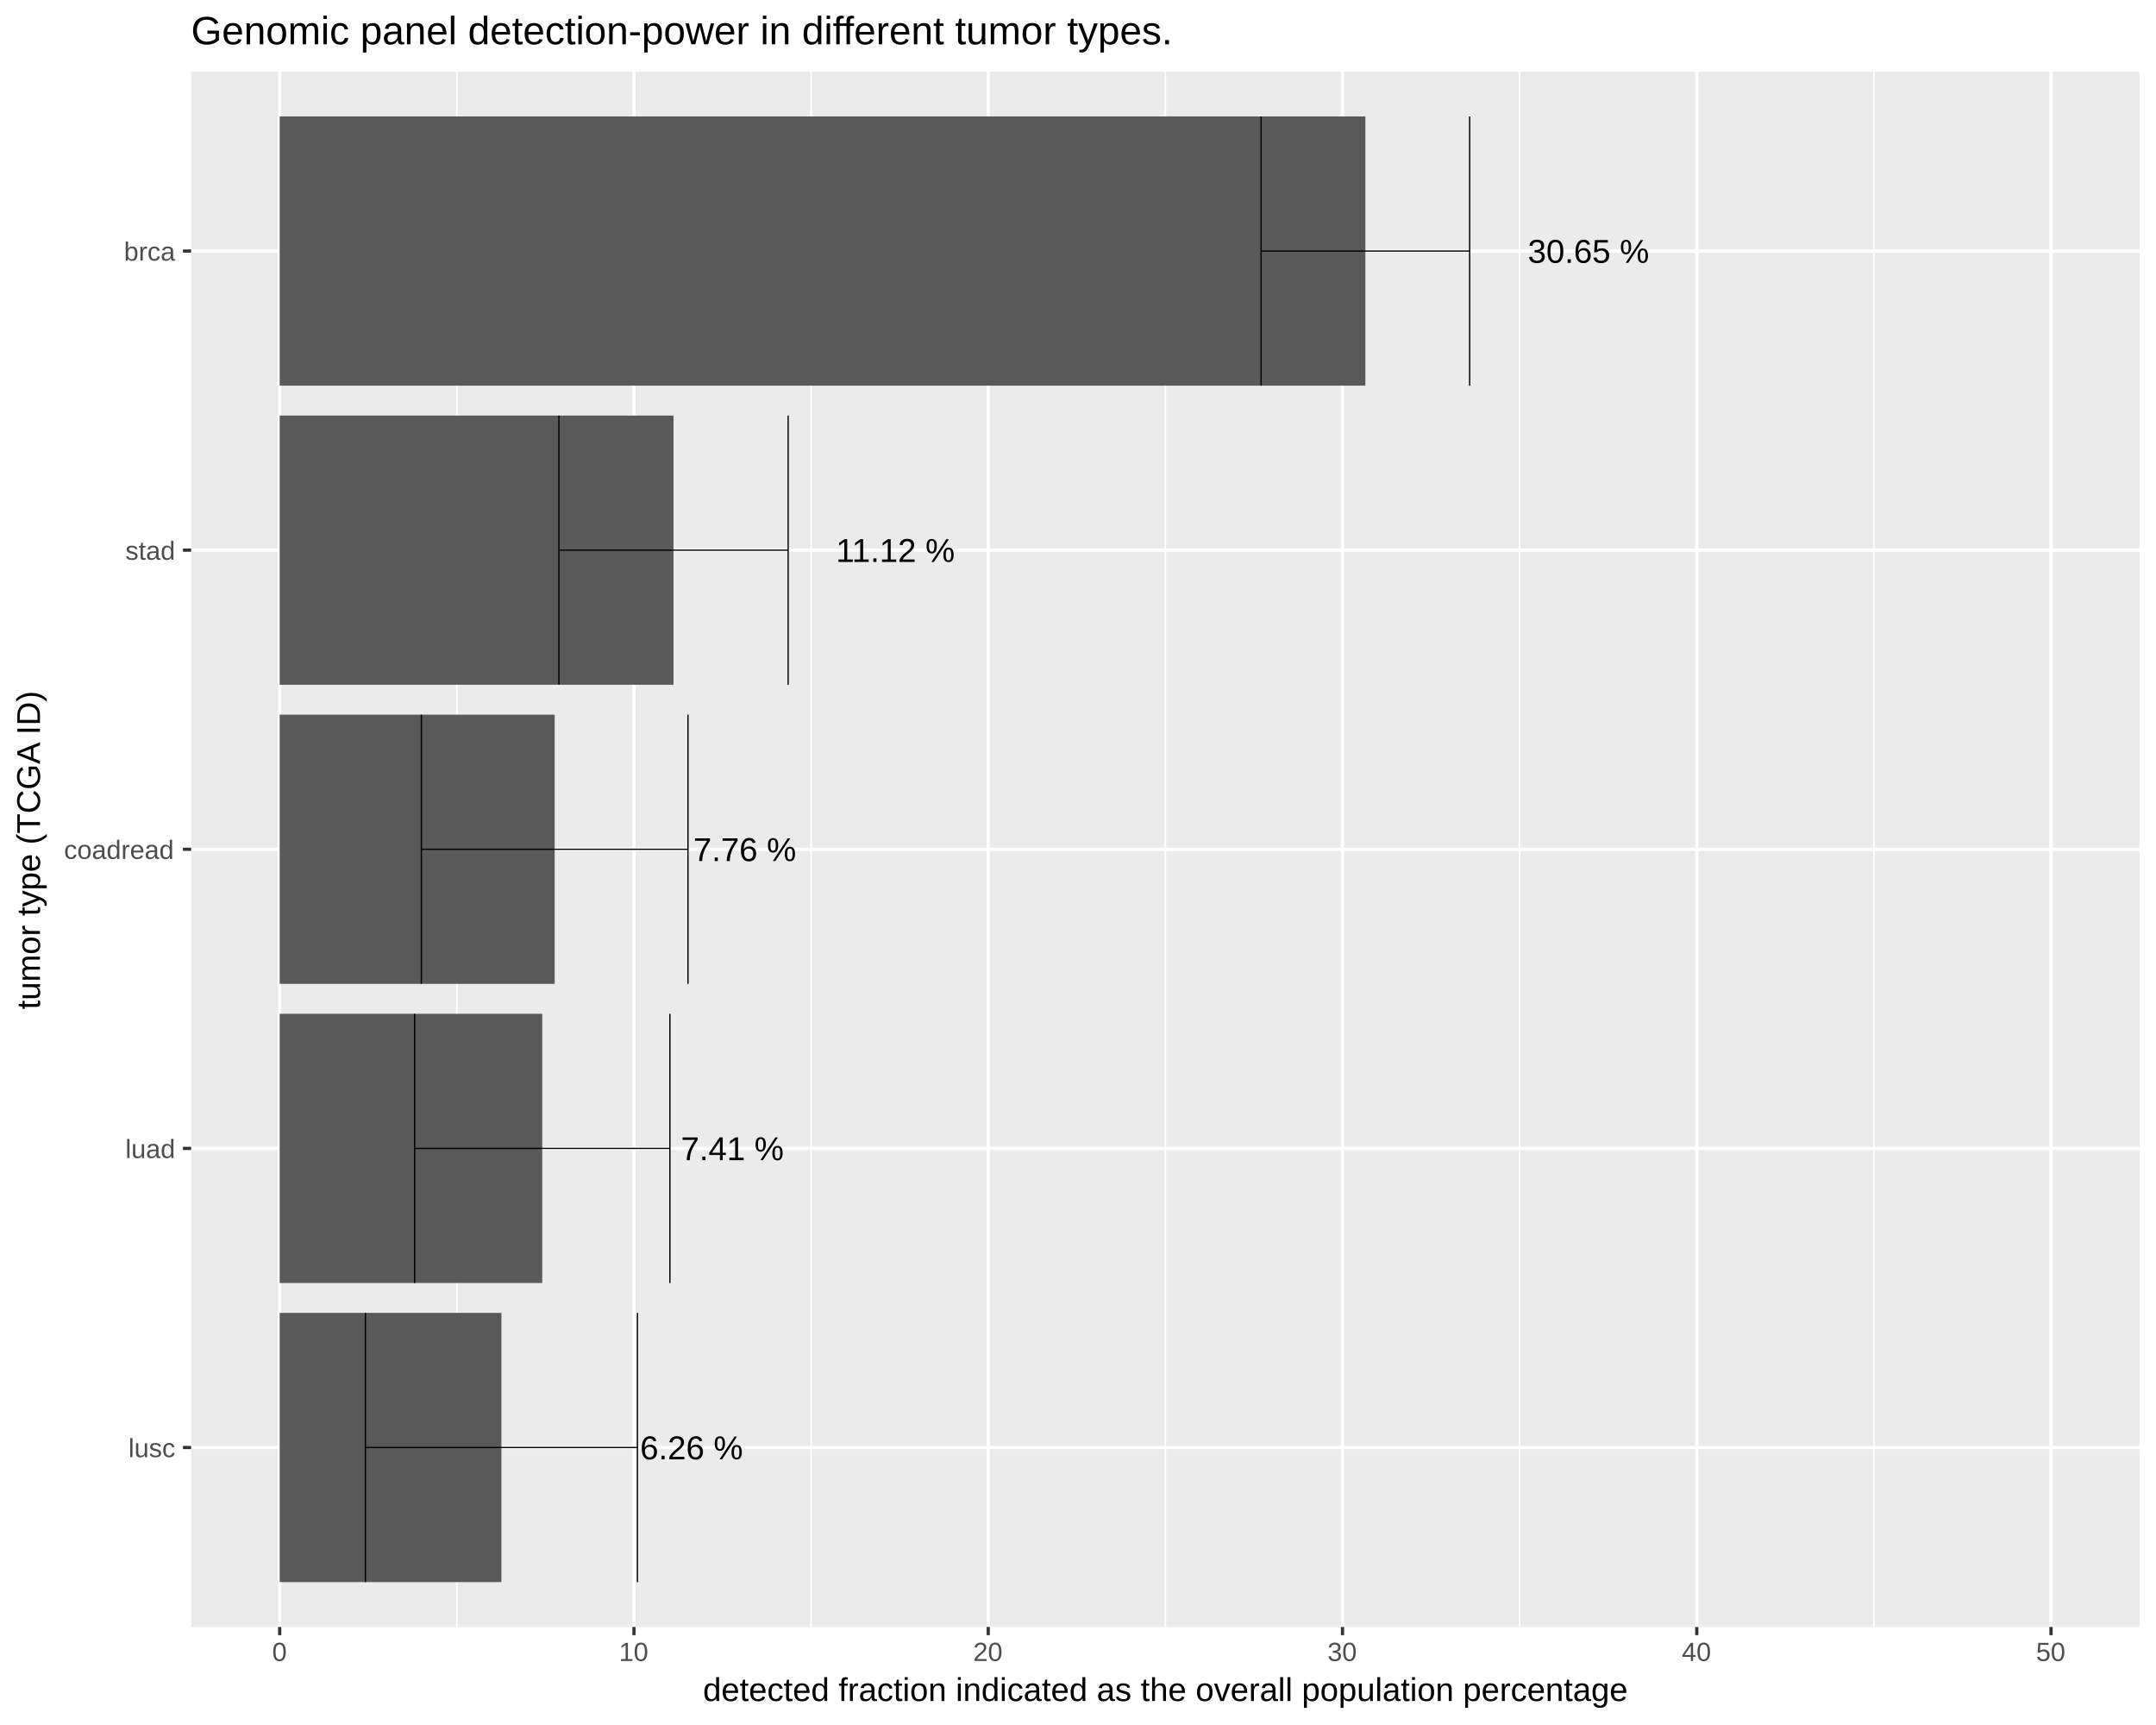
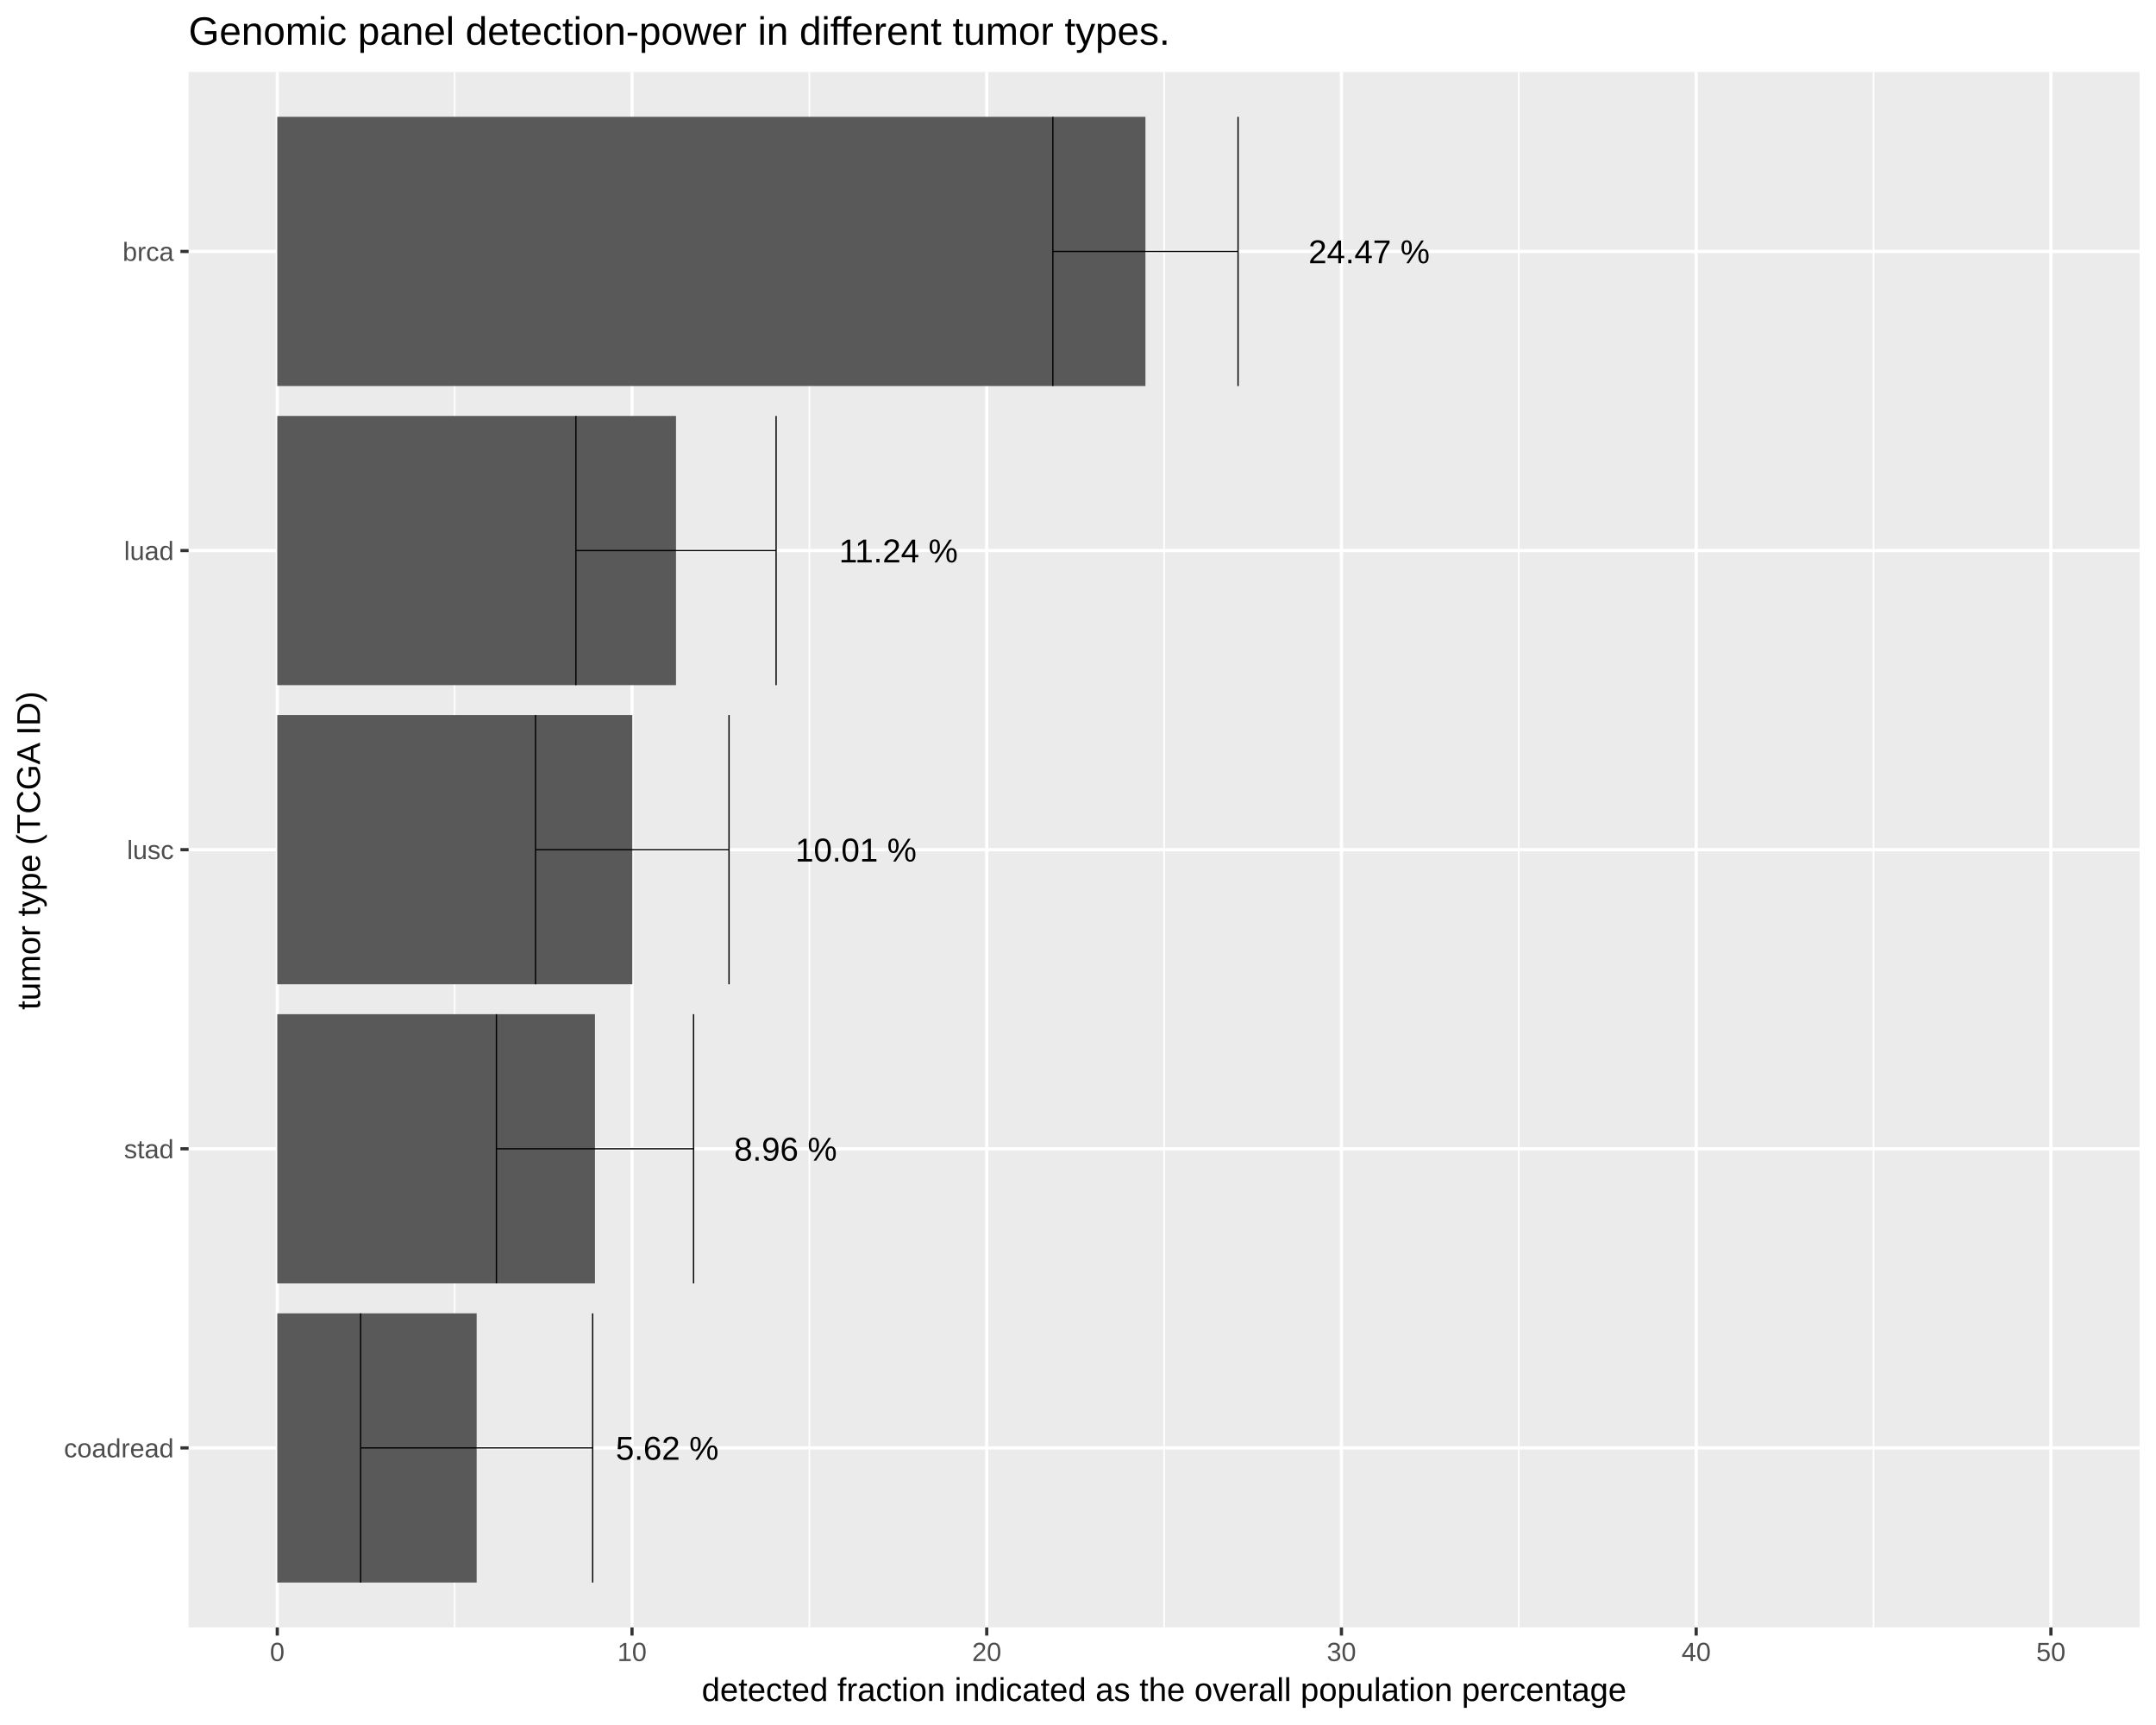
<svg xmlns="http://www.w3.org/2000/svg" viewBox="0 0 720.00 576.00">
  <defs>
    <style type="text/css">
    line, polyline, path, rect, circle {
      fill: none;
      stroke: #000000;
      stroke-linecap: round;
      stroke-linejoin: round;
      stroke-miterlimit: 10.00;
    }
  </style>
  </defs>
  <rect width="100%" height="100%" style="stroke: none; fill: #FFFFFF;" />
  <rect x="0.00" y="0.00" width="720.00" height="576.00" style="stroke-width: 1.07; stroke: #FFFFFF; fill: #FFFFFF;" />
  <defs>
-     <clipPath id="cpNjMuODI2fDcxNC41MjF8NTQzLjI2NnwyMy44OTg1">
-       <rect x="63.83" y="23.90" width="650.69" height="519.37" />
+     <clipPath id="cpNjIuOTg1MXw3MTQuNTIxfDU0My40MTF8MjQuMDI5">
+       <rect x="62.99" y="24.03" width="651.54" height="519.38" />
    </clipPath>
  </defs>
-   <rect x="63.83" y="23.90" width="650.69" height="519.37" style="stroke-width: 1.07; stroke: none; fill: #EBEBEB;" clip-path="url(#cpNjMuODI2fDcxNC41MjF8NTQzLjI2NnwyMy44OTg1)" />
-   <polyline points="152.56,543.27 152.56,23.90 " style="stroke-width: 0.53; stroke: #FFFFFF; stroke-linecap: butt;" clip-path="url(#cpNjMuODI2fDcxNC41MjF8NTQzLjI2NnwyMy44OTg1)" />
-   <polyline points="270.87,543.27 270.87,23.90 " style="stroke-width: 0.53; stroke: #FFFFFF; stroke-linecap: butt;" clip-path="url(#cpNjMuODI2fDcxNC41MjF8NTQzLjI2NnwyMy44OTg1)" />
-   <polyline points="389.17,543.27 389.17,23.90 " style="stroke-width: 0.53; stroke: #FFFFFF; stroke-linecap: butt;" clip-path="url(#cpNjMuODI2fDcxNC41MjF8NTQzLjI2NnwyMy44OTg1)" />
-   <polyline points="507.48,543.27 507.48,23.90 " style="stroke-width: 0.53; stroke: #FFFFFF; stroke-linecap: butt;" clip-path="url(#cpNjMuODI2fDcxNC41MjF8NTQzLjI2NnwyMy44OTg1)" />
-   <polyline points="625.79,543.27 625.79,23.90 " style="stroke-width: 0.53; stroke: #FFFFFF; stroke-linecap: butt;" clip-path="url(#cpNjMuODI2fDcxNC41MjF8NTQzLjI2NnwyMy44OTg1)" />
-   <polyline points="63.83,483.34 714.52,483.34 " style="stroke-width: 1.07; stroke: #FFFFFF; stroke-linecap: butt;" clip-path="url(#cpNjMuODI2fDcxNC41MjF8NTQzLjI2NnwyMy44OTg1)" />
-   <polyline points="63.83,383.46 714.52,383.46 " style="stroke-width: 1.07; stroke: #FFFFFF; stroke-linecap: butt;" clip-path="url(#cpNjMuODI2fDcxNC41MjF8NTQzLjI2NnwyMy44OTg1)" />
-   <polyline points="63.83,283.58 714.52,283.58 " style="stroke-width: 1.07; stroke: #FFFFFF; stroke-linecap: butt;" clip-path="url(#cpNjMuODI2fDcxNC41MjF8NTQzLjI2NnwyMy44OTg1)" />
-   <polyline points="63.83,183.70 714.52,183.70 " style="stroke-width: 1.07; stroke: #FFFFFF; stroke-linecap: butt;" clip-path="url(#cpNjMuODI2fDcxNC41MjF8NTQzLjI2NnwyMy44OTg1)" />
-   <polyline points="63.83,83.83 714.52,83.83 " style="stroke-width: 1.07; stroke: #FFFFFF; stroke-linecap: butt;" clip-path="url(#cpNjMuODI2fDcxNC41MjF8NTQzLjI2NnwyMy44OTg1)" />
-   <polyline points="93.40,543.27 93.40,23.90 " style="stroke-width: 1.07; stroke: #FFFFFF; stroke-linecap: butt;" clip-path="url(#cpNjMuODI2fDcxNC41MjF8NTQzLjI2NnwyMy44OTg1)" />
-   <polyline points="211.71,543.27 211.71,23.90 " style="stroke-width: 1.07; stroke: #FFFFFF; stroke-linecap: butt;" clip-path="url(#cpNjMuODI2fDcxNC41MjF8NTQzLjI2NnwyMy44OTg1)" />
-   <polyline points="330.02,543.27 330.02,23.90 " style="stroke-width: 1.07; stroke: #FFFFFF; stroke-linecap: butt;" clip-path="url(#cpNjMuODI2fDcxNC41MjF8NTQzLjI2NnwyMy44OTg1)" />
-   <polyline points="448.33,543.27 448.33,23.90 " style="stroke-width: 1.07; stroke: #FFFFFF; stroke-linecap: butt;" clip-path="url(#cpNjMuODI2fDcxNC41MjF8NTQzLjI2NnwyMy44OTg1)" />
-   <polyline points="566.64,543.27 566.64,23.90 " style="stroke-width: 1.07; stroke: #FFFFFF; stroke-linecap: butt;" clip-path="url(#cpNjMuODI2fDcxNC41MjF8NTQzLjI2NnwyMy44OTg1)" />
-   <polyline points="684.94,543.27 684.94,23.90 " style="stroke-width: 1.07; stroke: #FFFFFF; stroke-linecap: butt;" clip-path="url(#cpNjMuODI2fDcxNC41MjF8NTQzLjI2NnwyMy44OTg1)" />
-   <rect x="93.40" y="438.39" width="74.05" height="89.89" style="stroke-width: 1.07; stroke: none; stroke-linecap: butt; fill: #595959;" clip-path="url(#cpNjMuODI2fDcxNC41MjF8NTQzLjI2NnwyMy44OTg1)" />
-   <rect x="93.40" y="338.52" width="87.68" height="89.89" style="stroke-width: 1.07; stroke: none; stroke-linecap: butt; fill: #595959;" clip-path="url(#cpNjMuODI2fDcxNC41MjF8NTQzLjI2NnwyMy44OTg1)" />
-   <rect x="93.40" y="238.64" width="91.83" height="89.89" style="stroke-width: 1.07; stroke: none; stroke-linecap: butt; fill: #595959;" clip-path="url(#cpNjMuODI2fDcxNC41MjF8NTQzLjI2NnwyMy44OTg1)" />
-   <rect x="93.40" y="138.76" width="131.52" height="89.89" style="stroke-width: 1.07; stroke: none; stroke-linecap: butt; fill: #595959;" clip-path="url(#cpNjMuODI2fDcxNC41MjF8NTQzLjI2NnwyMy44OTg1)" />
-   <rect x="93.40" y="38.88" width="362.57" height="89.89" style="stroke-width: 1.07; stroke: none; stroke-linecap: butt; fill: #595959;" clip-path="url(#cpNjMuODI2fDcxNC41MjF8NTQzLjI2NnwyMy44OTg1)" />
-   <polyline points="122.03,528.28 122.03,438.39 " style="stroke-width: 0.43; stroke-linecap: butt;" clip-path="url(#cpNjMuODI2fDcxNC41MjF8NTQzLjI2NnwyMy44OTg1)" />
-   <polyline points="122.03,483.34 212.88,483.34 " style="stroke-width: 0.43; stroke-linecap: butt;" clip-path="url(#cpNjMuODI2fDcxNC41MjF8NTQzLjI2NnwyMy44OTg1)" />
-   <polyline points="212.88,528.28 212.88,438.39 " style="stroke-width: 0.43; stroke-linecap: butt;" clip-path="url(#cpNjMuODI2fDcxNC41MjF8NTQzLjI2NnwyMy44OTg1)" />
-   <polyline points="138.46,428.41 138.46,338.52 " style="stroke-width: 0.43; stroke-linecap: butt;" clip-path="url(#cpNjMuODI2fDcxNC41MjF8NTQzLjI2NnwyMy44OTg1)" />
-   <polyline points="138.46,383.46 223.71,383.46 " style="stroke-width: 0.43; stroke-linecap: butt;" clip-path="url(#cpNjMuODI2fDcxNC41MjF8NTQzLjI2NnwyMy44OTg1)" />
-   <polyline points="223.71,428.41 223.71,338.52 " style="stroke-width: 0.43; stroke-linecap: butt;" clip-path="url(#cpNjMuODI2fDcxNC41MjF8NTQzLjI2NnwyMy44OTg1)" />
-   <polyline points="140.71,328.53 140.71,238.64 " style="stroke-width: 0.43; stroke-linecap: butt;" clip-path="url(#cpNjMuODI2fDcxNC41MjF8NTQzLjI2NnwyMy44OTg1)" />
-   <polyline points="140.71,283.58 229.75,283.58 " style="stroke-width: 0.43; stroke-linecap: butt;" clip-path="url(#cpNjMuODI2fDcxNC41MjF8NTQzLjI2NnwyMy44OTg1)" />
-   <polyline points="229.75,328.53 229.75,238.64 " style="stroke-width: 0.43; stroke-linecap: butt;" clip-path="url(#cpNjMuODI2fDcxNC41MjF8NTQzLjI2NnwyMy44OTg1)" />
-   <polyline points="186.65,228.65 186.65,138.76 " style="stroke-width: 0.43; stroke-linecap: butt;" clip-path="url(#cpNjMuODI2fDcxNC41MjF8NTQzLjI2NnwyMy44OTg1)" />
-   <polyline points="186.65,183.70 263.20,183.70 " style="stroke-width: 0.43; stroke-linecap: butt;" clip-path="url(#cpNjMuODI2fDcxNC41MjF8NTQzLjI2NnwyMy44OTg1)" />
-   <polyline points="263.20,228.65 263.20,138.76 " style="stroke-width: 0.43; stroke-linecap: butt;" clip-path="url(#cpNjMuODI2fDcxNC41MjF8NTQzLjI2NnwyMy44OTg1)" />
-   <polyline points="421.14,128.77 421.14,38.88 " style="stroke-width: 0.43; stroke-linecap: butt;" clip-path="url(#cpNjMuODI2fDcxNC41MjF8NTQzLjI2NnwyMy44OTg1)" />
-   <polyline points="421.14,83.83 490.79,83.83 " style="stroke-width: 0.43; stroke-linecap: butt;" clip-path="url(#cpNjMuODI2fDcxNC41MjF8NTQzLjI2NnwyMy44OTg1)" />
-   <polyline points="490.79,128.77 490.79,38.88 " style="stroke-width: 0.43; stroke-linecap: butt;" clip-path="url(#cpNjMuODI2fDcxNC41MjF8NTQzLjI2NnwyMy44OTg1)" />
-   <g clip-path="url(#cpNjMuODI2fDcxNC41MjF8NTQzLjI2NnwyMy44OTg1)">
-     <text x="213.75" y="487.28" style="font-size: 11.04px; font-family: Arial;" textLength="34.25px" lengthAdjust="spacingAndGlyphs">6.26 %</text>
+   <rect x="62.99" y="24.03" width="651.54" height="519.38" style="stroke-width: 1.07; stroke: none; fill: #EBEBEB;" clip-path="url(#cpNjIuOTg1MXw3MTQuNTIxfDU0My40MTF8MjQuMDI5)" />
+   <polyline points="151.83,543.41 151.83,24.03 " style="stroke-width: 0.53; stroke: #FFFFFF; stroke-linecap: butt;" clip-path="url(#cpNjIuOTg1MXw3MTQuNTIxfDU0My40MTF8MjQuMDI5)" />
+   <polyline points="270.29,543.41 270.29,24.03 " style="stroke-width: 0.53; stroke: #FFFFFF; stroke-linecap: butt;" clip-path="url(#cpNjIuOTg1MXw3MTQuNTIxfDU0My40MTF8MjQuMDI5)" />
+   <polyline points="388.75,543.41 388.75,24.03 " style="stroke-width: 0.53; stroke: #FFFFFF; stroke-linecap: butt;" clip-path="url(#cpNjIuOTg1MXw3MTQuNTIxfDU0My40MTF8MjQuMDI5)" />
+   <polyline points="507.21,543.41 507.21,24.03 " style="stroke-width: 0.53; stroke: #FFFFFF; stroke-linecap: butt;" clip-path="url(#cpNjIuOTg1MXw3MTQuNTIxfDU0My40MTF8MjQuMDI5)" />
+   <polyline points="625.67,543.41 625.67,24.03 " style="stroke-width: 0.53; stroke: #FFFFFF; stroke-linecap: butt;" clip-path="url(#cpNjIuOTg1MXw3MTQuNTIxfDU0My40MTF8MjQuMDI5)" />
+   <polyline points="62.99,483.48 714.52,483.48 " style="stroke-width: 1.07; stroke: #FFFFFF; stroke-linecap: butt;" clip-path="url(#cpNjIuOTg1MXw3MTQuNTIxfDU0My40MTF8MjQuMDI5)" />
+   <polyline points="62.99,383.60 714.52,383.60 " style="stroke-width: 1.07; stroke: #FFFFFF; stroke-linecap: butt;" clip-path="url(#cpNjIuOTg1MXw3MTQuNTIxfDU0My40MTF8MjQuMDI5)" />
+   <polyline points="62.99,283.72 714.52,283.72 " style="stroke-width: 1.07; stroke: #FFFFFF; stroke-linecap: butt;" clip-path="url(#cpNjIuOTg1MXw3MTQuNTIxfDU0My40MTF8MjQuMDI5)" />
+   <polyline points="62.99,183.84 714.52,183.84 " style="stroke-width: 1.07; stroke: #FFFFFF; stroke-linecap: butt;" clip-path="url(#cpNjIuOTg1MXw3MTQuNTIxfDU0My40MTF8MjQuMDI5)" />
+   <polyline points="62.99,83.96 714.52,83.96 " style="stroke-width: 1.07; stroke: #FFFFFF; stroke-linecap: butt;" clip-path="url(#cpNjIuOTg1MXw3MTQuNTIxfDU0My40MTF8MjQuMDI5)" />
+   <polyline points="92.60,543.41 92.60,24.03 " style="stroke-width: 1.07; stroke: #FFFFFF; stroke-linecap: butt;" clip-path="url(#cpNjIuOTg1MXw3MTQuNTIxfDU0My40MTF8MjQuMDI5)" />
+   <polyline points="211.06,543.41 211.06,24.03 " style="stroke-width: 1.07; stroke: #FFFFFF; stroke-linecap: butt;" clip-path="url(#cpNjIuOTg1MXw3MTQuNTIxfDU0My40MTF8MjQuMDI5)" />
+   <polyline points="329.52,543.41 329.52,24.03 " style="stroke-width: 1.07; stroke: #FFFFFF; stroke-linecap: butt;" clip-path="url(#cpNjIuOTg1MXw3MTQuNTIxfDU0My40MTF8MjQuMDI5)" />
+   <polyline points="447.98,543.41 447.98,24.03 " style="stroke-width: 1.07; stroke: #FFFFFF; stroke-linecap: butt;" clip-path="url(#cpNjIuOTg1MXw3MTQuNTIxfDU0My40MTF8MjQuMDI5)" />
+   <polyline points="566.44,543.41 566.44,24.03 " style="stroke-width: 1.07; stroke: #FFFFFF; stroke-linecap: butt;" clip-path="url(#cpNjIuOTg1MXw3MTQuNTIxfDU0My40MTF8MjQuMDI5)" />
+   <polyline points="684.91,543.41 684.91,24.03 " style="stroke-width: 1.07; stroke: #FFFFFF; stroke-linecap: butt;" clip-path="url(#cpNjIuOTg1MXw3MTQuNTIxfDU0My40MTF8MjQuMDI5)" />
+   <rect x="92.60" y="438.54" width="66.58" height="89.89" style="stroke-width: 1.07; stroke: none; stroke-linecap: butt; fill: #595959;" clip-path="url(#cpNjIuOTg1MXw3MTQuNTIxfDU0My40MTF8MjQuMDI5)" />
+   <rect x="92.60" y="338.65" width="106.09" height="89.89" style="stroke-width: 1.07; stroke: none; stroke-linecap: butt; fill: #595959;" clip-path="url(#cpNjIuOTg1MXw3MTQuNTIxfDU0My40MTF8MjQuMDI5)" />
+   <rect x="92.60" y="238.77" width="118.55" height="89.89" style="stroke-width: 1.07; stroke: none; stroke-linecap: butt; fill: #595959;" clip-path="url(#cpNjIuOTg1MXw3MTQuNTIxfDU0My40MTF8MjQuMDI5)" />
+   <rect x="92.60" y="138.89" width="133.15" height="89.89" style="stroke-width: 1.07; stroke: none; stroke-linecap: butt; fill: #595959;" clip-path="url(#cpNjIuOTg1MXw3MTQuNTIxfDU0My40MTF8MjQuMDI5)" />
+   <rect x="92.60" y="39.01" width="289.92" height="89.89" style="stroke-width: 1.07; stroke: none; stroke-linecap: butt; fill: #595959;" clip-path="url(#cpNjIuOTg1MXw3MTQuNTIxfDU0My40MTF8MjQuMDI5)" />
+   <polyline points="120.43,528.43 120.43,438.54 " style="stroke-width: 0.43; stroke-linecap: butt;" clip-path="url(#cpNjIuOTg1MXw3MTQuNTIxfDU0My40MTF8MjQuMDI5)" />
+   <polyline points="120.43,483.48 197.92,483.48 " style="stroke-width: 0.43; stroke-linecap: butt;" clip-path="url(#cpNjIuOTg1MXw3MTQuNTIxfDU0My40MTF8MjQuMDI5)" />
+   <polyline points="197.92,528.43 197.92,438.54 " style="stroke-width: 0.43; stroke-linecap: butt;" clip-path="url(#cpNjIuOTg1MXw3MTQuNTIxfDU0My40MTF8MjQuMDI5)" />
+   <polyline points="165.78,428.55 165.78,338.65 " style="stroke-width: 0.43; stroke-linecap: butt;" clip-path="url(#cpNjIuOTg1MXw3MTQuNTIxfDU0My40MTF8MjQuMDI5)" />
+   <polyline points="165.78,383.60 231.61,383.60 " style="stroke-width: 0.43; stroke-linecap: butt;" clip-path="url(#cpNjIuOTg1MXw3MTQuNTIxfDU0My40MTF8MjQuMDI5)" />
+   <polyline points="231.61,428.55 231.61,338.65 " style="stroke-width: 0.43; stroke-linecap: butt;" clip-path="url(#cpNjIuOTg1MXw3MTQuNTIxfDU0My40MTF8MjQuMDI5)" />
+   <polyline points="178.84,328.67 178.84,238.77 " style="stroke-width: 0.43; stroke-linecap: butt;" clip-path="url(#cpNjIuOTg1MXw3MTQuNTIxfDU0My40MTF8MjQuMDI5)" />
+   <polyline points="178.84,283.72 243.46,283.72 " style="stroke-width: 0.43; stroke-linecap: butt;" clip-path="url(#cpNjIuOTg1MXw3MTQuNTIxfDU0My40MTF8MjQuMDI5)" />
+   <polyline points="243.46,328.67 243.46,238.77 " style="stroke-width: 0.43; stroke-linecap: butt;" clip-path="url(#cpNjIuOTg1MXw3MTQuNTIxfDU0My40MTF8MjQuMDI5)" />
+   <polyline points="192.32,228.79 192.32,138.89 " style="stroke-width: 0.43; stroke-linecap: butt;" clip-path="url(#cpNjIuOTg1MXw3MTQuNTIxfDU0My40MTF8MjQuMDI5)" />
+   <polyline points="192.32,183.84 259.18,183.84 " style="stroke-width: 0.43; stroke-linecap: butt;" clip-path="url(#cpNjIuOTg1MXw3MTQuNTIxfDU0My40MTF8MjQuMDI5)" />
+   <polyline points="259.18,228.79 259.18,138.89 " style="stroke-width: 0.43; stroke-linecap: butt;" clip-path="url(#cpNjIuOTg1MXw3MTQuNTIxfDU0My40MTF8MjQuMDI5)" />
+   <polyline points="351.60,128.90 351.60,39.01 " style="stroke-width: 0.43; stroke-linecap: butt;" clip-path="url(#cpNjIuOTg1MXw3MTQuNTIxfDU0My40MTF8MjQuMDI5)" />
+   <polyline points="351.60,83.96 413.45,83.96 " style="stroke-width: 0.43; stroke-linecap: butt;" clip-path="url(#cpNjIuOTg1MXw3MTQuNTIxfDU0My40MTF8MjQuMDI5)" />
+   <polyline points="413.45,128.90 413.45,39.01 " style="stroke-width: 0.43; stroke-linecap: butt;" clip-path="url(#cpNjIuOTg1MXw3MTQuNTIxfDU0My40MTF8MjQuMDI5)" />
+   <g clip-path="url(#cpNjIuOTg1MXw3MTQuNTIxfDU0My40MTF8MjQuMDI5)">
+     <text x="205.63" y="487.43" style="font-size: 11.04px; font-family: Arial;" textLength="34.37px" lengthAdjust="spacingAndGlyphs">5.62 %</text>
  </g>
-   <g clip-path="url(#cpNjMuODI2fDcxNC41MjF8NTQzLjI2NnwyMy44OTg1)">
-     <text x="227.38" y="387.40" style="font-size: 11.04px; font-family: Arial;" textLength="34.25px" lengthAdjust="spacingAndGlyphs">7.41 %</text>
+   <g clip-path="url(#cpNjIuOTg1MXw3MTQuNTIxfDU0My40MTF8MjQuMDI5)">
+     <text x="245.15" y="387.55" style="font-size: 11.04px; font-family: Arial;" textLength="34.37px" lengthAdjust="spacingAndGlyphs">8.96 %</text>
  </g>
-   <g clip-path="url(#cpNjMuODI2fDcxNC41MjF8NTQzLjI2NnwyMy44OTg1)">
-     <text x="231.52" y="287.52" style="font-size: 11.04px; font-family: Arial;" textLength="34.25px" lengthAdjust="spacingAndGlyphs">7.76 %</text>
+   <g clip-path="url(#cpNjIuOTg1MXw3MTQuNTIxfDU0My40MTF8MjQuMDI5)">
+     <text x="265.59" y="287.67" style="font-size: 11.04px; font-family: Arial;" textLength="40.51px" lengthAdjust="spacingAndGlyphs">10.01 %</text>
  </g>
-   <g clip-path="url(#cpNjMuODI2fDcxNC41MjF8NTQzLjI2NnwyMy44OTg1)">
-     <text x="279.17" y="187.64" style="font-size: 11.04px; font-family: Arial;" textLength="40.36px" lengthAdjust="spacingAndGlyphs">11.12 %</text>
+   <g clip-path="url(#cpNjIuOTg1MXw3MTQuNTIxfDU0My40MTF8MjQuMDI5)">
+     <text x="280.19" y="187.79" style="font-size: 11.04px; font-family: Arial;" textLength="40.51px" lengthAdjust="spacingAndGlyphs">11.24 %</text>
  </g>
-   <g clip-path="url(#cpNjMuODI2fDcxNC41MjF8NTQzLjI2NnwyMy44OTg1)">
-     <text x="510.22" y="87.76" style="font-size: 11.04px; font-family: Arial;" textLength="40.36px" lengthAdjust="spacingAndGlyphs">30.65 %</text>
+   <g clip-path="url(#cpNjIuOTg1MXw3MTQuNTIxfDU0My40MTF8MjQuMDI5)">
+     <text x="436.96" y="87.91" style="font-size: 11.04px; font-family: Arial;" textLength="40.51px" lengthAdjust="spacingAndGlyphs">24.47 %</text>
  </g>
  <defs>
    <clipPath id="cpMHw3MjB8NTc2fDA=">
      <rect x="0.00" y="0.00" width="720.00" height="576.00" />
    </clipPath>
  </defs>
  <g clip-path="url(#cpMHw3MjB8NTc2fDA=)">
-     <text x="42.89" y="486.56" style="font-size: 8.80px; fill: #4D4D4D; font-family: Arial;" textLength="16.00px" lengthAdjust="spacingAndGlyphs">lusc</text>
+     <text x="21.36" y="486.63" style="font-size: 8.80px; fill: #4D4D4D; font-family: Arial;" textLength="36.70px" lengthAdjust="spacingAndGlyphs">coadread</text>
  </g>
  <g clip-path="url(#cpMHw3MjB8NTc2fDA=)">
-     <text x="41.88" y="386.68" style="font-size: 8.80px; fill: #4D4D4D; font-family: Arial;" textLength="17.02px" lengthAdjust="spacingAndGlyphs">luad</text>
+     <text x="41.42" y="386.75" style="font-size: 8.80px; fill: #4D4D4D; font-family: Arial;" textLength="16.63px" lengthAdjust="spacingAndGlyphs">stad</text>
  </g>
  <g clip-path="url(#cpMHw3MjB8NTc2fDA=)">
-     <text x="21.37" y="286.80" style="font-size: 8.80px; fill: #4D4D4D; font-family: Arial;" textLength="37.53px" lengthAdjust="spacingAndGlyphs">coadread</text>
+     <text x="42.40" y="286.87" style="font-size: 8.80px; fill: #4D4D4D; font-family: Arial;" textLength="15.65px" lengthAdjust="spacingAndGlyphs">lusc</text>
  </g>
  <g clip-path="url(#cpMHw3MjB8NTc2fDA=)">
-     <text x="41.88" y="186.92" style="font-size: 8.80px; fill: #4D4D4D; font-family: Arial;" textLength="17.01px" lengthAdjust="spacingAndGlyphs">stad</text>
+     <text x="41.42" y="186.99" style="font-size: 8.80px; fill: #4D4D4D; font-family: Arial;" textLength="16.64px" lengthAdjust="spacingAndGlyphs">luad</text>
  </g>
  <g clip-path="url(#cpMHw3MjB8NTc2fDA=)">
-     <text x="41.39" y="87.04" style="font-size: 8.80px; fill: #4D4D4D; font-family: Arial;" textLength="17.51px" lengthAdjust="spacingAndGlyphs">brca</text>
+     <text x="40.93" y="87.11" style="font-size: 8.80px; fill: #4D4D4D; font-family: Arial;" textLength="17.12px" lengthAdjust="spacingAndGlyphs">brca</text>
  </g>
-   <polyline points="61.09,483.34 63.83,483.34 " style="stroke-width: 1.07; stroke: #333333; stroke-linecap: butt;" clip-path="url(#cpMHw3MjB8NTc2fDA=)" />
-   <polyline points="61.09,383.46 63.83,383.46 " style="stroke-width: 1.07; stroke: #333333; stroke-linecap: butt;" clip-path="url(#cpMHw3MjB8NTc2fDA=)" />
-   <polyline points="61.09,283.58 63.83,283.58 " style="stroke-width: 1.07; stroke: #333333; stroke-linecap: butt;" clip-path="url(#cpMHw3MjB8NTc2fDA=)" />
-   <polyline points="61.09,183.70 63.83,183.70 " style="stroke-width: 1.07; stroke: #333333; stroke-linecap: butt;" clip-path="url(#cpMHw3MjB8NTc2fDA=)" />
-   <polyline points="61.09,83.83 63.83,83.83 " style="stroke-width: 1.07; stroke: #333333; stroke-linecap: butt;" clip-path="url(#cpMHw3MjB8NTc2fDA=)" />
-   <polyline points="93.40,546.01 93.40,543.27 " style="stroke-width: 1.07; stroke: #333333; stroke-linecap: butt;" clip-path="url(#cpMHw3MjB8NTc2fDA=)" />
-   <polyline points="211.71,546.01 211.71,543.27 " style="stroke-width: 1.07; stroke: #333333; stroke-linecap: butt;" clip-path="url(#cpMHw3MjB8NTc2fDA=)" />
-   <polyline points="330.02,546.01 330.02,543.27 " style="stroke-width: 1.07; stroke: #333333; stroke-linecap: butt;" clip-path="url(#cpMHw3MjB8NTc2fDA=)" />
-   <polyline points="448.33,546.01 448.33,543.27 " style="stroke-width: 1.07; stroke: #333333; stroke-linecap: butt;" clip-path="url(#cpMHw3MjB8NTc2fDA=)" />
-   <polyline points="566.64,546.01 566.64,543.27 " style="stroke-width: 1.07; stroke: #333333; stroke-linecap: butt;" clip-path="url(#cpMHw3MjB8NTc2fDA=)" />
-   <polyline points="684.94,546.01 684.94,543.27 " style="stroke-width: 1.07; stroke: #333333; stroke-linecap: butt;" clip-path="url(#cpMHw3MjB8NTc2fDA=)" />
+   <polyline points="60.25,483.48 62.99,483.48 " style="stroke-width: 1.07; stroke: #333333; stroke-linecap: butt;" clip-path="url(#cpMHw3MjB8NTc2fDA=)" />
+   <polyline points="60.25,383.60 62.99,383.60 " style="stroke-width: 1.07; stroke: #333333; stroke-linecap: butt;" clip-path="url(#cpMHw3MjB8NTc2fDA=)" />
+   <polyline points="60.25,283.72 62.99,283.72 " style="stroke-width: 1.07; stroke: #333333; stroke-linecap: butt;" clip-path="url(#cpMHw3MjB8NTc2fDA=)" />
+   <polyline points="60.25,183.84 62.99,183.84 " style="stroke-width: 1.07; stroke: #333333; stroke-linecap: butt;" clip-path="url(#cpMHw3MjB8NTc2fDA=)" />
+   <polyline points="60.25,83.96 62.99,83.96 " style="stroke-width: 1.07; stroke: #333333; stroke-linecap: butt;" clip-path="url(#cpMHw3MjB8NTc2fDA=)" />
+   <polyline points="92.60,546.15 92.60,543.41 " style="stroke-width: 1.07; stroke: #333333; stroke-linecap: butt;" clip-path="url(#cpMHw3MjB8NTc2fDA=)" />
+   <polyline points="211.06,546.15 211.06,543.41 " style="stroke-width: 1.07; stroke: #333333; stroke-linecap: butt;" clip-path="url(#cpMHw3MjB8NTc2fDA=)" />
+   <polyline points="329.52,546.15 329.52,543.41 " style="stroke-width: 1.07; stroke: #333333; stroke-linecap: butt;" clip-path="url(#cpMHw3MjB8NTc2fDA=)" />
+   <polyline points="447.98,546.15 447.98,543.41 " style="stroke-width: 1.07; stroke: #333333; stroke-linecap: butt;" clip-path="url(#cpMHw3MjB8NTc2fDA=)" />
+   <polyline points="566.44,546.15 566.44,543.41 " style="stroke-width: 1.07; stroke: #333333; stroke-linecap: butt;" clip-path="url(#cpMHw3MjB8NTc2fDA=)" />
+   <polyline points="684.91,546.15 684.91,543.41 " style="stroke-width: 1.07; stroke: #333333; stroke-linecap: butt;" clip-path="url(#cpMHw3MjB8NTc2fDA=)" />
  <g clip-path="url(#cpMHw3MjB8NTc2fDA=)">
-     <text x="90.90" y="554.63" style="font-size: 8.80px; fill: #4D4D4D; font-family: Arial;" textLength="5.01px" lengthAdjust="spacingAndGlyphs">0</text>
+     <text x="90.15" y="554.64" style="font-size: 8.80px; fill: #4D4D4D; font-family: Arial;" textLength="4.89px" lengthAdjust="spacingAndGlyphs">0</text>
  </g>
  <g clip-path="url(#cpMHw3MjB8NTc2fDA=)">
-     <text x="206.71" y="554.63" style="font-size: 8.80px; fill: #4D4D4D; font-family: Arial;" textLength="10.01px" lengthAdjust="spacingAndGlyphs">10</text>
+     <text x="206.17" y="554.64" style="font-size: 8.80px; fill: #4D4D4D; font-family: Arial;" textLength="9.79px" lengthAdjust="spacingAndGlyphs">10</text>
  </g>
  <g clip-path="url(#cpMHw3MjB8NTc2fDA=)">
-     <text x="325.01" y="554.63" style="font-size: 8.80px; fill: #4D4D4D; font-family: Arial;" textLength="10.01px" lengthAdjust="spacingAndGlyphs">20</text>
+     <text x="324.63" y="554.64" style="font-size: 8.80px; fill: #4D4D4D; font-family: Arial;" textLength="9.79px" lengthAdjust="spacingAndGlyphs">20</text>
  </g>
  <g clip-path="url(#cpMHw3MjB8NTc2fDA=)">
-     <text x="443.32" y="554.63" style="font-size: 8.80px; fill: #4D4D4D; font-family: Arial;" textLength="10.01px" lengthAdjust="spacingAndGlyphs">30</text>
+     <text x="443.09" y="554.64" style="font-size: 8.80px; fill: #4D4D4D; font-family: Arial;" textLength="9.79px" lengthAdjust="spacingAndGlyphs">30</text>
  </g>
  <g clip-path="url(#cpMHw3MjB8NTc2fDA=)">
-     <text x="561.63" y="554.63" style="font-size: 8.80px; fill: #4D4D4D; font-family: Arial;" textLength="10.01px" lengthAdjust="spacingAndGlyphs">40</text>
+     <text x="561.55" y="554.64" style="font-size: 8.80px; fill: #4D4D4D; font-family: Arial;" textLength="9.79px" lengthAdjust="spacingAndGlyphs">40</text>
  </g>
  <g clip-path="url(#cpMHw3MjB8NTc2fDA=)">
-     <text x="679.94" y="554.63" style="font-size: 8.80px; fill: #4D4D4D; font-family: Arial;" textLength="10.01px" lengthAdjust="spacingAndGlyphs">50</text>
+     <text x="680.01" y="554.64" style="font-size: 8.80px; fill: #4D4D4D; font-family: Arial;" textLength="9.79px" lengthAdjust="spacingAndGlyphs">50</text>
  </g>
  <g clip-path="url(#cpMHw3MjB8NTc2fDA=)">
-     <text x="234.76" y="567.99" style="font-size: 11.00px; font-family: Arial;" textLength="308.82px" lengthAdjust="spacingAndGlyphs">detected fraction indicated as the overall population percentage</text>
+     <text x="234.34" y="568.00" style="font-size: 11.00px; font-family: Arial;" textLength="308.82px" lengthAdjust="spacingAndGlyphs">detected fraction indicated as the overall population percentage</text>
  </g>
  <g clip-path="url(#cpMHw3MjB8NTc2fDA=)">
-     <text transform="translate(13.35,337.06) rotate(-90)" style="font-size: 11.00px; font-family: Arial;" textLength="106.96px" lengthAdjust="spacingAndGlyphs">tumor type (TCGA ID)</text>
+     <text transform="translate(13.35,337.20) rotate(-90)" style="font-size: 11.00px; font-family: Arial;" textLength="106.96px" lengthAdjust="spacingAndGlyphs">tumor type (TCGA ID)</text>
  </g>
  <g clip-path="url(#cpMHw3MjB8NTc2fDA=)">
-     <text x="63.83" y="14.79" style="font-size: 13.20px; font-family: Arial;" textLength="323.00px" lengthAdjust="spacingAndGlyphs">Genomic panel detection-power in different tumor types.</text>
+     <text x="62.99" y="14.93" style="font-size: 13.20px; font-family: Arial;" textLength="327.97px" lengthAdjust="spacingAndGlyphs">Genomic panel detection-power in different tumor types.</text>
  </g>
</svg>
